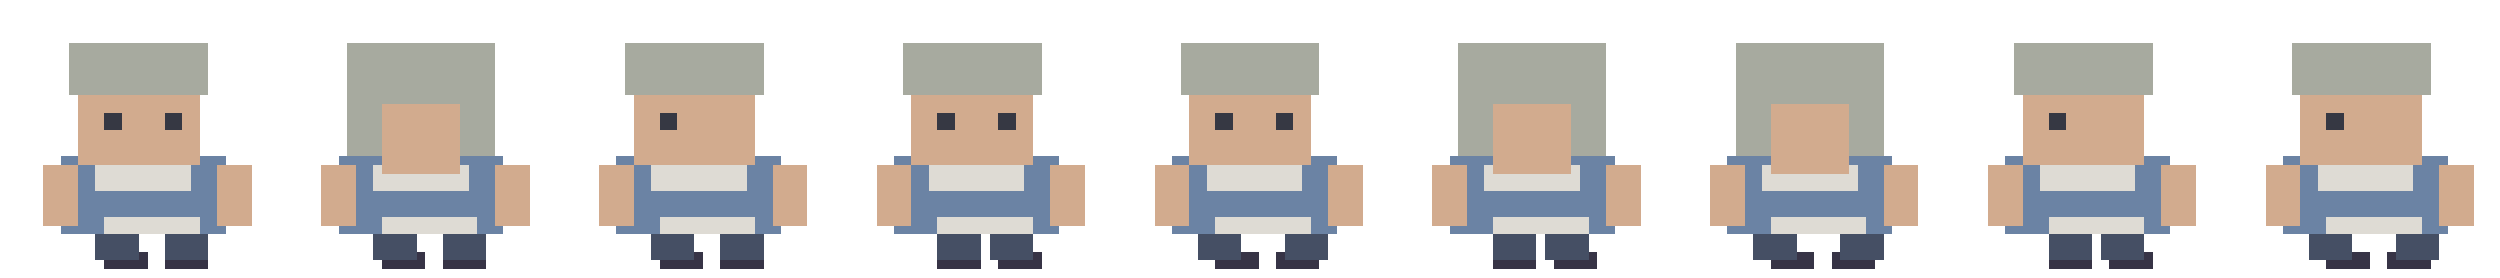
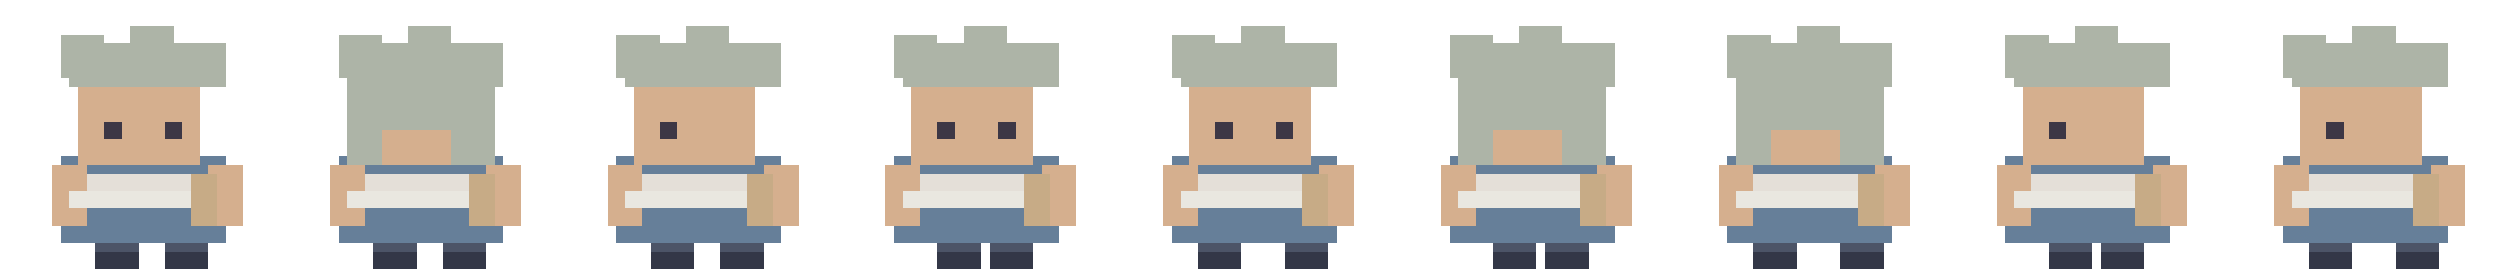
- <svg xmlns="http://www.w3.org/2000/svg" width="288" height="32" viewBox="0 0 288 32" aria-label="Drayton nine-frame pixel sprite">
+ <svg xmlns="http://www.w3.org/2000/svg" width="288" height="32" viewBox="0 0 288 32" aria-label="drayton nine-frame pixel sprite">
  <g transform="translate(0,0)" shape-rendering="crispEdges">
-     <rect x="12" y="29" width="5" height="2" fill="#373446" />
-     <rect x="19" y="29" width="5" height="2" fill="#373446" />
-     <rect x="11" y="24" width="5" height="6" fill="#454f64" />
-     <rect x="19" y="24" width="5" height="6" fill="#454f64" />
-     <rect x="7" y="18" width="19" height="9" fill="#6b83a4" />
-     <rect x="5" y="19" width="4" height="7" fill="#d2ab8e" />
-     <rect x="25" y="19" width="4" height="7" fill="#d2ab8e" />
-     <rect x="11" y="19" width="11" height="3" fill="#dedbd4" />
-     <rect x="9" y="7" width="14" height="12" fill="#d2ab8e" />
-     <rect x="8" y="5" width="16" height="6" fill="#a7aa9f" />
-     <rect x="12" y="13" width="2" height="2" fill="#363843" />
-     <rect x="19" y="13" width="2" height="2" fill="#363843" />
-     <rect x="12" y="25" width="11" height="2" fill="#dedbd4" />
+     <rect x="11" y="25" width="5" height="6" fill="#4c5467" />
+     <rect x="19" y="25" width="5" height="6" fill="#4c5467" />
+     <rect x="11" y="29" width="5" height="2" fill="#333747" />
+     <rect x="19" y="29" width="5" height="2" fill="#333747" />
+     <rect x="7" y="18" width="19" height="10" fill="#667f99" />
+     <rect x="6" y="19" width="4" height="7" fill="#d5af8e" />
+     <rect x="24" y="19" width="4" height="7" fill="#d5af8e" />
+     <rect x="10" y="20" width="14" height="2" fill="#e4dfd8" />
+     <rect x="9" y="8" width="14" height="11" fill="#d5af8e" />
+     <rect x="8" y="5" width="16" height="5" fill="#adb4a7" />
+     <rect x="12" y="14" width="2" height="2" fill="#3d3745" />
+     <rect x="19" y="14" width="2" height="2" fill="#3d3745" />
+     <rect x="7" y="4" width="5" height="5" fill="#adb4a7" />
+     <rect x="15" y="3" width="5" height="5" fill="#adb4a7" />
+     <rect x="23" y="5" width="3" height="5" fill="#adb4a7" />
+     <rect x="8" y="22" width="17" height="2" fill="#e9e7e0" />
+     <rect x="22" y="20" width="3" height="6" fill="#c7ab86" />
  </g>
  <g transform="translate(32,0)" shape-rendering="crispEdges">
-     <rect x="12" y="29" width="5" height="2" fill="#373446" />
-     <rect x="19" y="29" width="5" height="2" fill="#373446" />
-     <rect x="11" y="24" width="5" height="6" fill="#454f64" />
-     <rect x="19" y="24" width="5" height="6" fill="#454f64" />
-     <rect x="7" y="18" width="19" height="9" fill="#6b83a4" />
-     <rect x="5" y="19" width="4" height="7" fill="#d2ab8e" />
-     <rect x="25" y="19" width="4" height="7" fill="#d2ab8e" />
-     <rect x="11" y="19" width="11" height="3" fill="#dedbd4" />
-     <rect x="8" y="5" width="17" height="13" fill="#a7aa9f" />
-     <rect x="12" y="12" width="9" height="8" fill="#d2ab8e" />
-     <rect x="12" y="25" width="11" height="2" fill="#dedbd4" />
+     <rect x="11" y="25" width="5" height="6" fill="#4c5467" />
+     <rect x="19" y="25" width="5" height="6" fill="#4c5467" />
+     <rect x="11" y="29" width="5" height="2" fill="#333747" />
+     <rect x="19" y="29" width="5" height="2" fill="#333747" />
+     <rect x="7" y="18" width="19" height="10" fill="#667f99" />
+     <rect x="6" y="19" width="4" height="7" fill="#d5af8e" />
+     <rect x="24" y="19" width="4" height="7" fill="#d5af8e" />
+     <rect x="10" y="20" width="14" height="2" fill="#e4dfd8" />
+     <rect x="8" y="5" width="17" height="14" fill="#adb4a7" />
+     <rect x="12" y="15" width="8" height="4" fill="#d5af8e" />
+     <rect x="7" y="4" width="5" height="5" fill="#adb4a7" />
+     <rect x="15" y="3" width="5" height="5" fill="#adb4a7" />
+     <rect x="23" y="5" width="3" height="5" fill="#adb4a7" />
+     <rect x="8" y="22" width="17" height="2" fill="#e9e7e0" />
+     <rect x="22" y="20" width="3" height="6" fill="#c7ab86" />
  </g>
  <g transform="translate(64,0)" shape-rendering="crispEdges">
-     <rect x="12" y="29" width="5" height="2" fill="#373446" />
-     <rect x="19" y="29" width="5" height="2" fill="#373446" />
-     <rect x="11" y="24" width="5" height="6" fill="#454f64" />
-     <rect x="19" y="24" width="5" height="6" fill="#454f64" />
-     <rect x="7" y="18" width="19" height="9" fill="#6b83a4" />
-     <rect x="5" y="19" width="4" height="7" fill="#d2ab8e" />
-     <rect x="25" y="19" width="4" height="7" fill="#d2ab8e" />
-     <rect x="11" y="19" width="11" height="3" fill="#dedbd4" />
-     <rect x="9" y="7" width="14" height="12" fill="#d2ab8e" />
-     <rect x="8" y="5" width="16" height="6" fill="#a7aa9f" />
-     <rect x="12" y="13" width="2" height="2" fill="#363843" />
-     <rect x="12" y="25" width="11" height="2" fill="#dedbd4" />
+     <rect x="11" y="25" width="5" height="6" fill="#4c5467" />
+     <rect x="19" y="25" width="5" height="6" fill="#4c5467" />
+     <rect x="11" y="29" width="5" height="2" fill="#333747" />
+     <rect x="19" y="29" width="5" height="2" fill="#333747" />
+     <rect x="7" y="18" width="19" height="10" fill="#667f99" />
+     <rect x="6" y="19" width="4" height="7" fill="#d5af8e" />
+     <rect x="24" y="19" width="4" height="7" fill="#d5af8e" />
+     <rect x="10" y="20" width="14" height="2" fill="#e4dfd8" />
+     <rect x="9" y="8" width="14" height="11" fill="#d5af8e" />
+     <rect x="8" y="5" width="16" height="5" fill="#adb4a7" />
+     <rect x="12" y="14" width="2" height="2" fill="#3d3745" />
+     <rect x="7" y="4" width="5" height="5" fill="#adb4a7" />
+     <rect x="15" y="3" width="5" height="5" fill="#adb4a7" />
+     <rect x="23" y="5" width="3" height="5" fill="#adb4a7" />
+     <rect x="8" y="22" width="17" height="2" fill="#e9e7e0" />
+     <rect x="22" y="20" width="3" height="6" fill="#c7ab86" />
  </g>
  <g transform="translate(96,0)" shape-rendering="crispEdges">
-     <rect x="12" y="29" width="5" height="2" fill="#373446" />
-     <rect x="19" y="29" width="5" height="2" fill="#373446" />
-     <rect x="12" y="24" width="5" height="6" fill="#454f64" />
-     <rect x="18" y="24" width="5" height="6" fill="#454f64" />
-     <rect x="7" y="18" width="19" height="9" fill="#6b83a4" />
-     <rect x="5" y="19" width="4" height="7" fill="#d2ab8e" />
-     <rect x="25" y="19" width="4" height="7" fill="#d2ab8e" />
-     <rect x="11" y="19" width="11" height="3" fill="#dedbd4" />
-     <rect x="9" y="7" width="14" height="12" fill="#d2ab8e" />
-     <rect x="8" y="5" width="16" height="6" fill="#a7aa9f" />
-     <rect x="12" y="13" width="2" height="2" fill="#363843" />
-     <rect x="19" y="13" width="2" height="2" fill="#363843" />
-     <rect x="12" y="25" width="11" height="2" fill="#dedbd4" />
+     <rect x="12" y="25" width="5" height="6" fill="#4c5467" />
+     <rect x="18" y="25" width="5" height="6" fill="#4c5467" />
+     <rect x="12" y="29" width="5" height="2" fill="#333747" />
+     <rect x="18" y="29" width="5" height="2" fill="#333747" />
+     <rect x="7" y="18" width="19" height="10" fill="#667f99" />
+     <rect x="6" y="19" width="4" height="7" fill="#d5af8e" />
+     <rect x="24" y="19" width="4" height="7" fill="#d5af8e" />
+     <rect x="10" y="20" width="14" height="2" fill="#e4dfd8" />
+     <rect x="9" y="8" width="14" height="11" fill="#d5af8e" />
+     <rect x="8" y="5" width="16" height="5" fill="#adb4a7" />
+     <rect x="12" y="14" width="2" height="2" fill="#3d3745" />
+     <rect x="19" y="14" width="2" height="2" fill="#3d3745" />
+     <rect x="7" y="4" width="5" height="5" fill="#adb4a7" />
+     <rect x="15" y="3" width="5" height="5" fill="#adb4a7" />
+     <rect x="23" y="5" width="3" height="5" fill="#adb4a7" />
+     <rect x="8" y="22" width="17" height="2" fill="#e9e7e0" />
+     <rect x="22" y="20" width="3" height="6" fill="#c7ab86" />
  </g>
  <g transform="translate(128,0)" shape-rendering="crispEdges">
-     <rect x="12" y="29" width="5" height="2" fill="#373446" />
-     <rect x="19" y="29" width="5" height="2" fill="#373446" />
-     <rect x="10" y="24" width="5" height="6" fill="#454f64" />
-     <rect x="20" y="24" width="5" height="6" fill="#454f64" />
-     <rect x="7" y="18" width="19" height="9" fill="#6b83a4" />
-     <rect x="5" y="19" width="4" height="7" fill="#d2ab8e" />
-     <rect x="25" y="19" width="4" height="7" fill="#d2ab8e" />
-     <rect x="11" y="19" width="11" height="3" fill="#dedbd4" />
-     <rect x="9" y="7" width="14" height="12" fill="#d2ab8e" />
-     <rect x="8" y="5" width="16" height="6" fill="#a7aa9f" />
-     <rect x="12" y="13" width="2" height="2" fill="#363843" />
-     <rect x="19" y="13" width="2" height="2" fill="#363843" />
-     <rect x="12" y="25" width="11" height="2" fill="#dedbd4" />
+     <rect x="10" y="25" width="5" height="6" fill="#4c5467" />
+     <rect x="20" y="25" width="5" height="6" fill="#4c5467" />
+     <rect x="10" y="29" width="5" height="2" fill="#333747" />
+     <rect x="20" y="29" width="5" height="2" fill="#333747" />
+     <rect x="7" y="18" width="19" height="10" fill="#667f99" />
+     <rect x="6" y="19" width="4" height="7" fill="#d5af8e" />
+     <rect x="24" y="19" width="4" height="7" fill="#d5af8e" />
+     <rect x="10" y="20" width="14" height="2" fill="#e4dfd8" />
+     <rect x="9" y="8" width="14" height="11" fill="#d5af8e" />
+     <rect x="8" y="5" width="16" height="5" fill="#adb4a7" />
+     <rect x="12" y="14" width="2" height="2" fill="#3d3745" />
+     <rect x="19" y="14" width="2" height="2" fill="#3d3745" />
+     <rect x="7" y="4" width="5" height="5" fill="#adb4a7" />
+     <rect x="15" y="3" width="5" height="5" fill="#adb4a7" />
+     <rect x="23" y="5" width="3" height="5" fill="#adb4a7" />
+     <rect x="8" y="22" width="17" height="2" fill="#e9e7e0" />
+     <rect x="22" y="20" width="3" height="6" fill="#c7ab86" />
  </g>
  <g transform="translate(160,0)" shape-rendering="crispEdges">
-     <rect x="12" y="29" width="5" height="2" fill="#373446" />
-     <rect x="19" y="29" width="5" height="2" fill="#373446" />
-     <rect x="12" y="24" width="5" height="6" fill="#454f64" />
-     <rect x="18" y="24" width="5" height="6" fill="#454f64" />
-     <rect x="7" y="18" width="19" height="9" fill="#6b83a4" />
-     <rect x="5" y="19" width="4" height="7" fill="#d2ab8e" />
-     <rect x="25" y="19" width="4" height="7" fill="#d2ab8e" />
-     <rect x="11" y="19" width="11" height="3" fill="#dedbd4" />
-     <rect x="8" y="5" width="17" height="13" fill="#a7aa9f" />
-     <rect x="12" y="12" width="9" height="8" fill="#d2ab8e" />
-     <rect x="12" y="25" width="11" height="2" fill="#dedbd4" />
+     <rect x="12" y="25" width="5" height="6" fill="#4c5467" />
+     <rect x="18" y="25" width="5" height="6" fill="#4c5467" />
+     <rect x="12" y="29" width="5" height="2" fill="#333747" />
+     <rect x="18" y="29" width="5" height="2" fill="#333747" />
+     <rect x="7" y="18" width="19" height="10" fill="#667f99" />
+     <rect x="6" y="19" width="4" height="7" fill="#d5af8e" />
+     <rect x="24" y="19" width="4" height="7" fill="#d5af8e" />
+     <rect x="10" y="20" width="14" height="2" fill="#e4dfd8" />
+     <rect x="8" y="5" width="17" height="14" fill="#adb4a7" />
+     <rect x="12" y="15" width="8" height="4" fill="#d5af8e" />
+     <rect x="7" y="4" width="5" height="5" fill="#adb4a7" />
+     <rect x="15" y="3" width="5" height="5" fill="#adb4a7" />
+     <rect x="23" y="5" width="3" height="5" fill="#adb4a7" />
+     <rect x="8" y="22" width="17" height="2" fill="#e9e7e0" />
+     <rect x="22" y="20" width="3" height="6" fill="#c7ab86" />
  </g>
  <g transform="translate(192,0)" shape-rendering="crispEdges">
-     <rect x="12" y="29" width="5" height="2" fill="#373446" />
-     <rect x="19" y="29" width="5" height="2" fill="#373446" />
-     <rect x="10" y="24" width="5" height="6" fill="#454f64" />
-     <rect x="20" y="24" width="5" height="6" fill="#454f64" />
-     <rect x="7" y="18" width="19" height="9" fill="#6b83a4" />
-     <rect x="5" y="19" width="4" height="7" fill="#d2ab8e" />
-     <rect x="25" y="19" width="4" height="7" fill="#d2ab8e" />
-     <rect x="11" y="19" width="11" height="3" fill="#dedbd4" />
-     <rect x="8" y="5" width="17" height="13" fill="#a7aa9f" />
-     <rect x="12" y="12" width="9" height="8" fill="#d2ab8e" />
-     <rect x="12" y="25" width="11" height="2" fill="#dedbd4" />
+     <rect x="10" y="25" width="5" height="6" fill="#4c5467" />
+     <rect x="20" y="25" width="5" height="6" fill="#4c5467" />
+     <rect x="10" y="29" width="5" height="2" fill="#333747" />
+     <rect x="20" y="29" width="5" height="2" fill="#333747" />
+     <rect x="7" y="18" width="19" height="10" fill="#667f99" />
+     <rect x="6" y="19" width="4" height="7" fill="#d5af8e" />
+     <rect x="24" y="19" width="4" height="7" fill="#d5af8e" />
+     <rect x="10" y="20" width="14" height="2" fill="#e4dfd8" />
+     <rect x="8" y="5" width="17" height="14" fill="#adb4a7" />
+     <rect x="12" y="15" width="8" height="4" fill="#d5af8e" />
+     <rect x="7" y="4" width="5" height="5" fill="#adb4a7" />
+     <rect x="15" y="3" width="5" height="5" fill="#adb4a7" />
+     <rect x="23" y="5" width="3" height="5" fill="#adb4a7" />
+     <rect x="8" y="22" width="17" height="2" fill="#e9e7e0" />
+     <rect x="22" y="20" width="3" height="6" fill="#c7ab86" />
  </g>
  <g transform="translate(224,0)" shape-rendering="crispEdges">
-     <rect x="12" y="29" width="5" height="2" fill="#373446" />
-     <rect x="19" y="29" width="5" height="2" fill="#373446" />
-     <rect x="12" y="24" width="5" height="6" fill="#454f64" />
-     <rect x="18" y="24" width="5" height="6" fill="#454f64" />
-     <rect x="7" y="18" width="19" height="9" fill="#6b83a4" />
-     <rect x="5" y="19" width="4" height="7" fill="#d2ab8e" />
-     <rect x="25" y="19" width="4" height="7" fill="#d2ab8e" />
-     <rect x="11" y="19" width="11" height="3" fill="#dedbd4" />
-     <rect x="9" y="7" width="14" height="12" fill="#d2ab8e" />
-     <rect x="8" y="5" width="16" height="6" fill="#a7aa9f" />
-     <rect x="12" y="13" width="2" height="2" fill="#363843" />
-     <rect x="12" y="25" width="11" height="2" fill="#dedbd4" />
+     <rect x="12" y="25" width="5" height="6" fill="#4c5467" />
+     <rect x="18" y="25" width="5" height="6" fill="#4c5467" />
+     <rect x="12" y="29" width="5" height="2" fill="#333747" />
+     <rect x="18" y="29" width="5" height="2" fill="#333747" />
+     <rect x="7" y="18" width="19" height="10" fill="#667f99" />
+     <rect x="6" y="19" width="4" height="7" fill="#d5af8e" />
+     <rect x="24" y="19" width="4" height="7" fill="#d5af8e" />
+     <rect x="10" y="20" width="14" height="2" fill="#e4dfd8" />
+     <rect x="9" y="8" width="14" height="11" fill="#d5af8e" />
+     <rect x="8" y="5" width="16" height="5" fill="#adb4a7" />
+     <rect x="12" y="14" width="2" height="2" fill="#3d3745" />
+     <rect x="7" y="4" width="5" height="5" fill="#adb4a7" />
+     <rect x="15" y="3" width="5" height="5" fill="#adb4a7" />
+     <rect x="23" y="5" width="3" height="5" fill="#adb4a7" />
+     <rect x="8" y="22" width="17" height="2" fill="#e9e7e0" />
+     <rect x="22" y="20" width="3" height="6" fill="#c7ab86" />
  </g>
  <g transform="translate(256,0)" shape-rendering="crispEdges">
-     <rect x="12" y="29" width="5" height="2" fill="#373446" />
-     <rect x="19" y="29" width="5" height="2" fill="#373446" />
-     <rect x="10" y="24" width="5" height="6" fill="#454f64" />
-     <rect x="20" y="24" width="5" height="6" fill="#454f64" />
-     <rect x="7" y="18" width="19" height="9" fill="#6b83a4" />
-     <rect x="5" y="19" width="4" height="7" fill="#d2ab8e" />
-     <rect x="25" y="19" width="4" height="7" fill="#d2ab8e" />
-     <rect x="11" y="19" width="11" height="3" fill="#dedbd4" />
-     <rect x="9" y="7" width="14" height="12" fill="#d2ab8e" />
-     <rect x="8" y="5" width="16" height="6" fill="#a7aa9f" />
-     <rect x="12" y="13" width="2" height="2" fill="#363843" />
-     <rect x="12" y="25" width="11" height="2" fill="#dedbd4" />
+     <rect x="10" y="25" width="5" height="6" fill="#4c5467" />
+     <rect x="20" y="25" width="5" height="6" fill="#4c5467" />
+     <rect x="10" y="29" width="5" height="2" fill="#333747" />
+     <rect x="20" y="29" width="5" height="2" fill="#333747" />
+     <rect x="7" y="18" width="19" height="10" fill="#667f99" />
+     <rect x="6" y="19" width="4" height="7" fill="#d5af8e" />
+     <rect x="24" y="19" width="4" height="7" fill="#d5af8e" />
+     <rect x="10" y="20" width="14" height="2" fill="#e4dfd8" />
+     <rect x="9" y="8" width="14" height="11" fill="#d5af8e" />
+     <rect x="8" y="5" width="16" height="5" fill="#adb4a7" />
+     <rect x="12" y="14" width="2" height="2" fill="#3d3745" />
+     <rect x="7" y="4" width="5" height="5" fill="#adb4a7" />
+     <rect x="15" y="3" width="5" height="5" fill="#adb4a7" />
+     <rect x="23" y="5" width="3" height="5" fill="#adb4a7" />
+     <rect x="8" y="22" width="17" height="2" fill="#e9e7e0" />
+     <rect x="22" y="20" width="3" height="6" fill="#c7ab86" />
  </g>
</svg>
